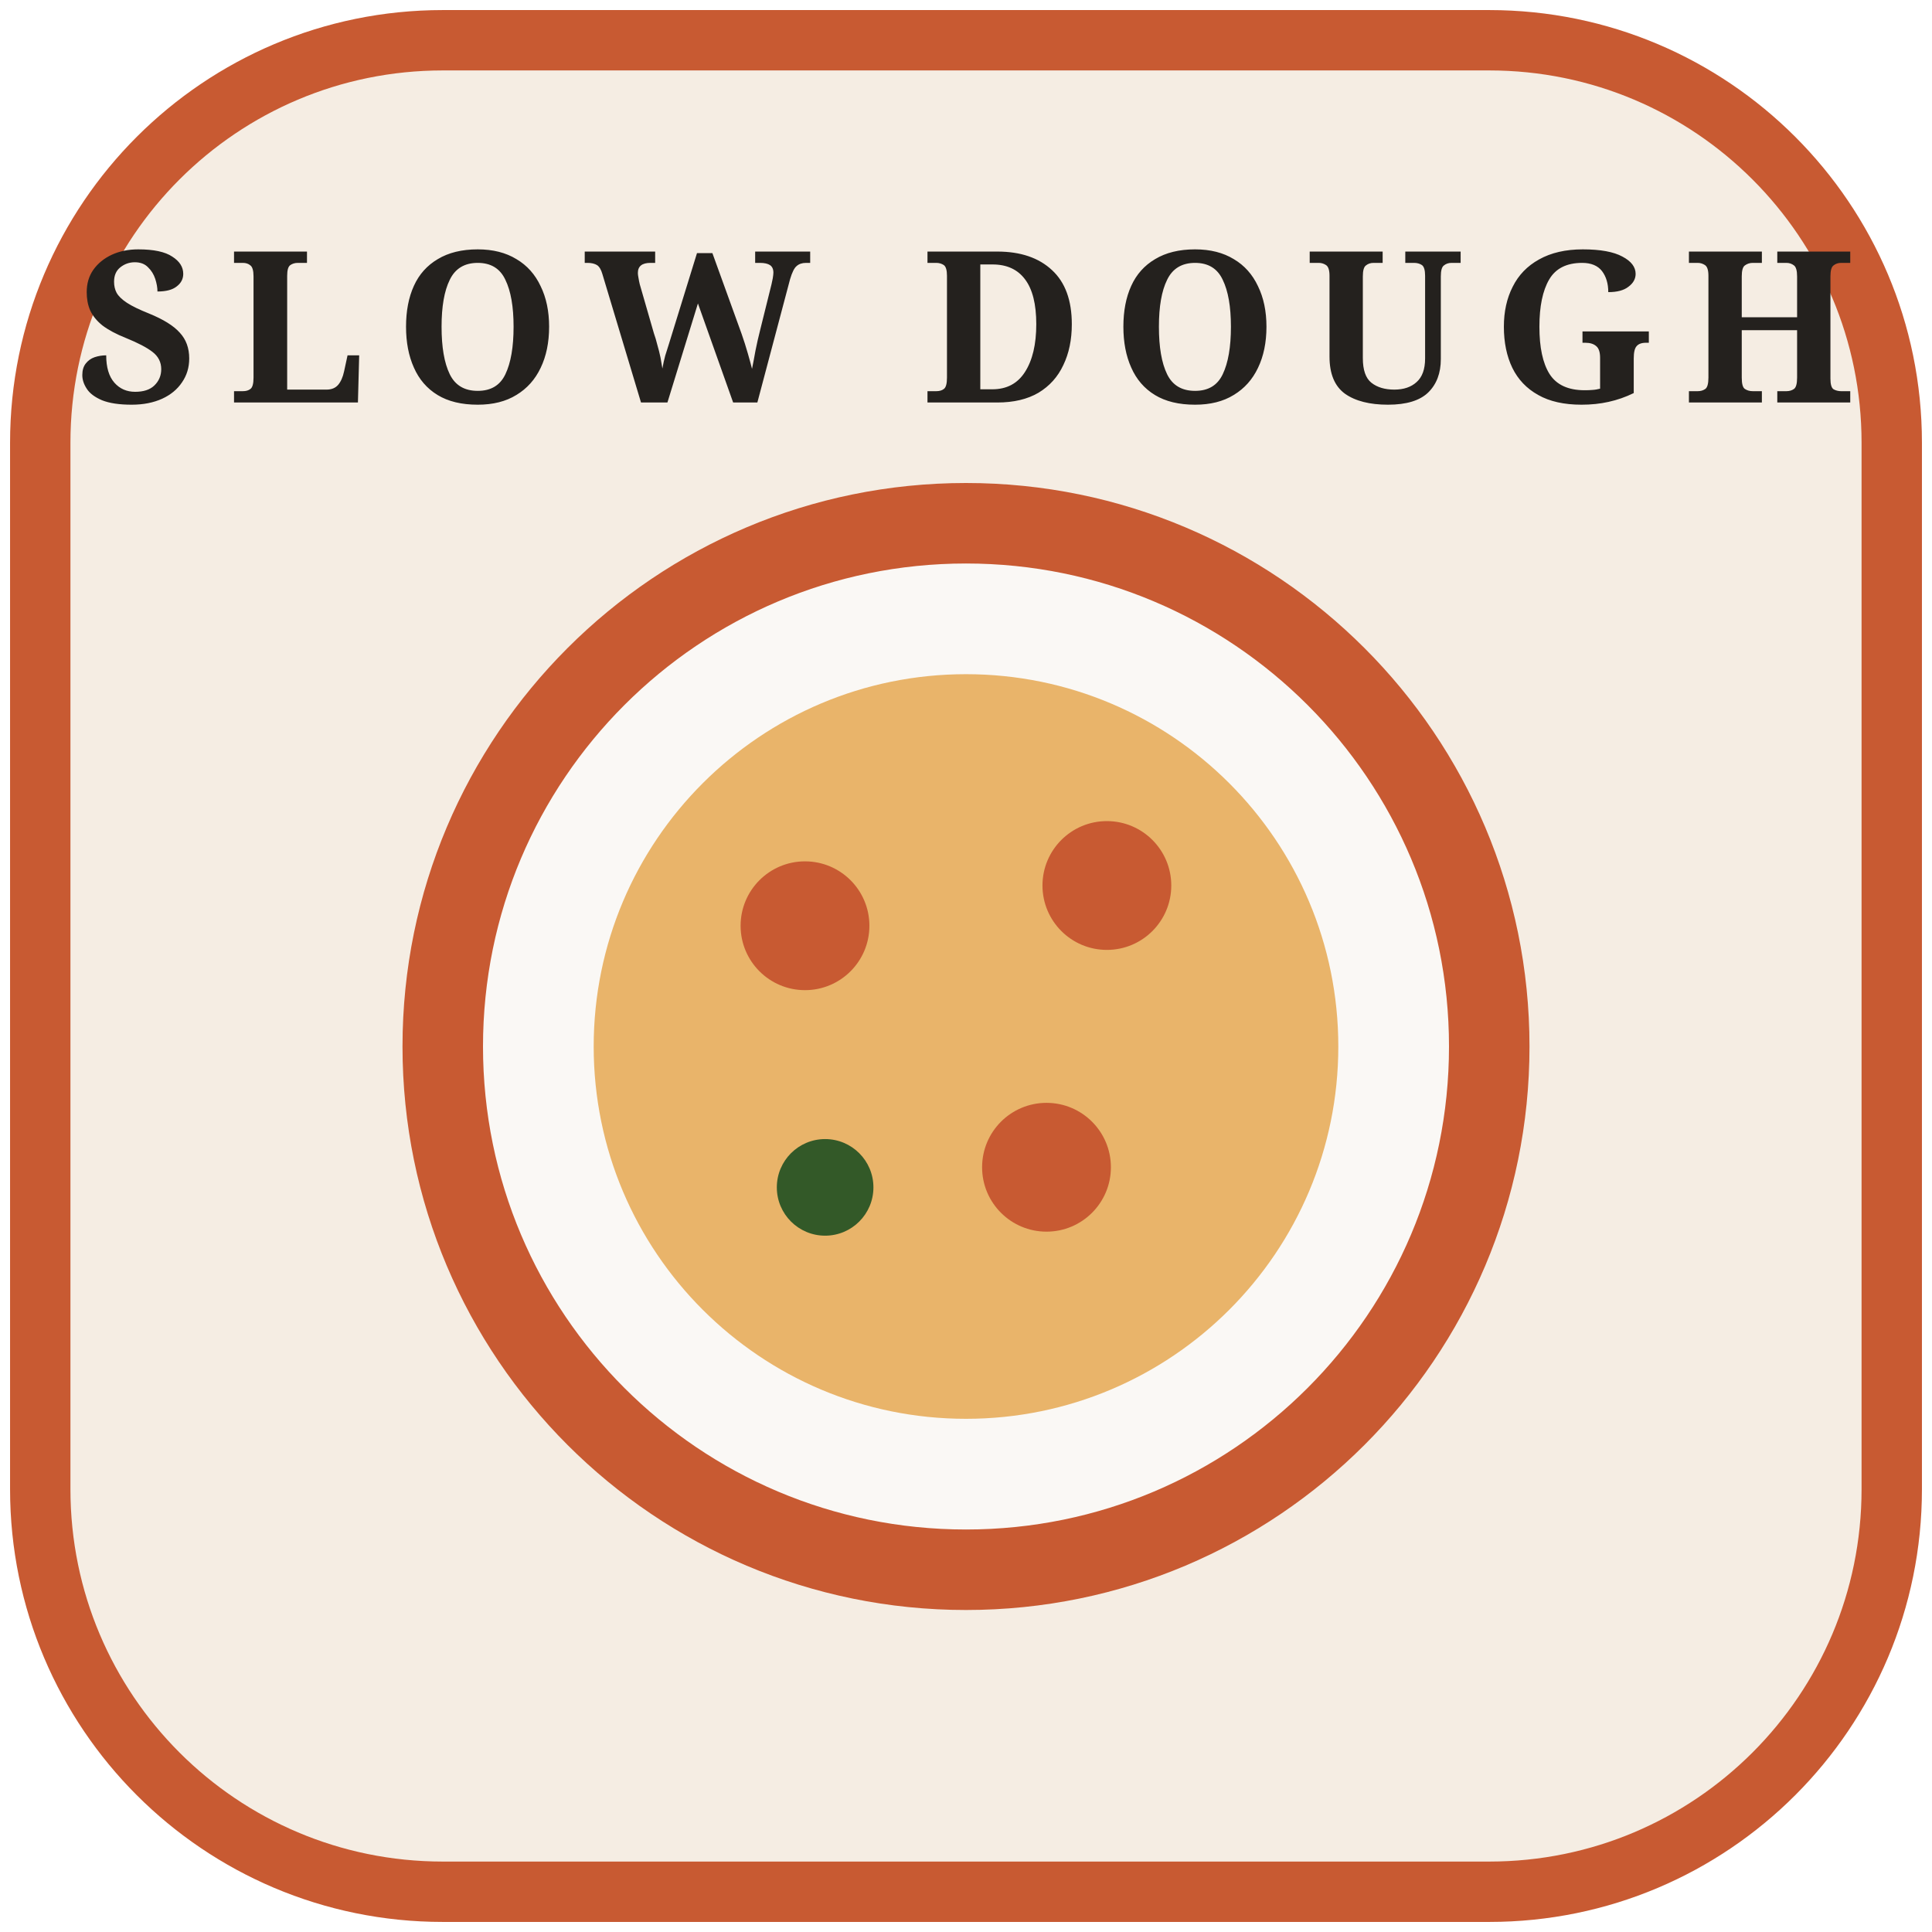
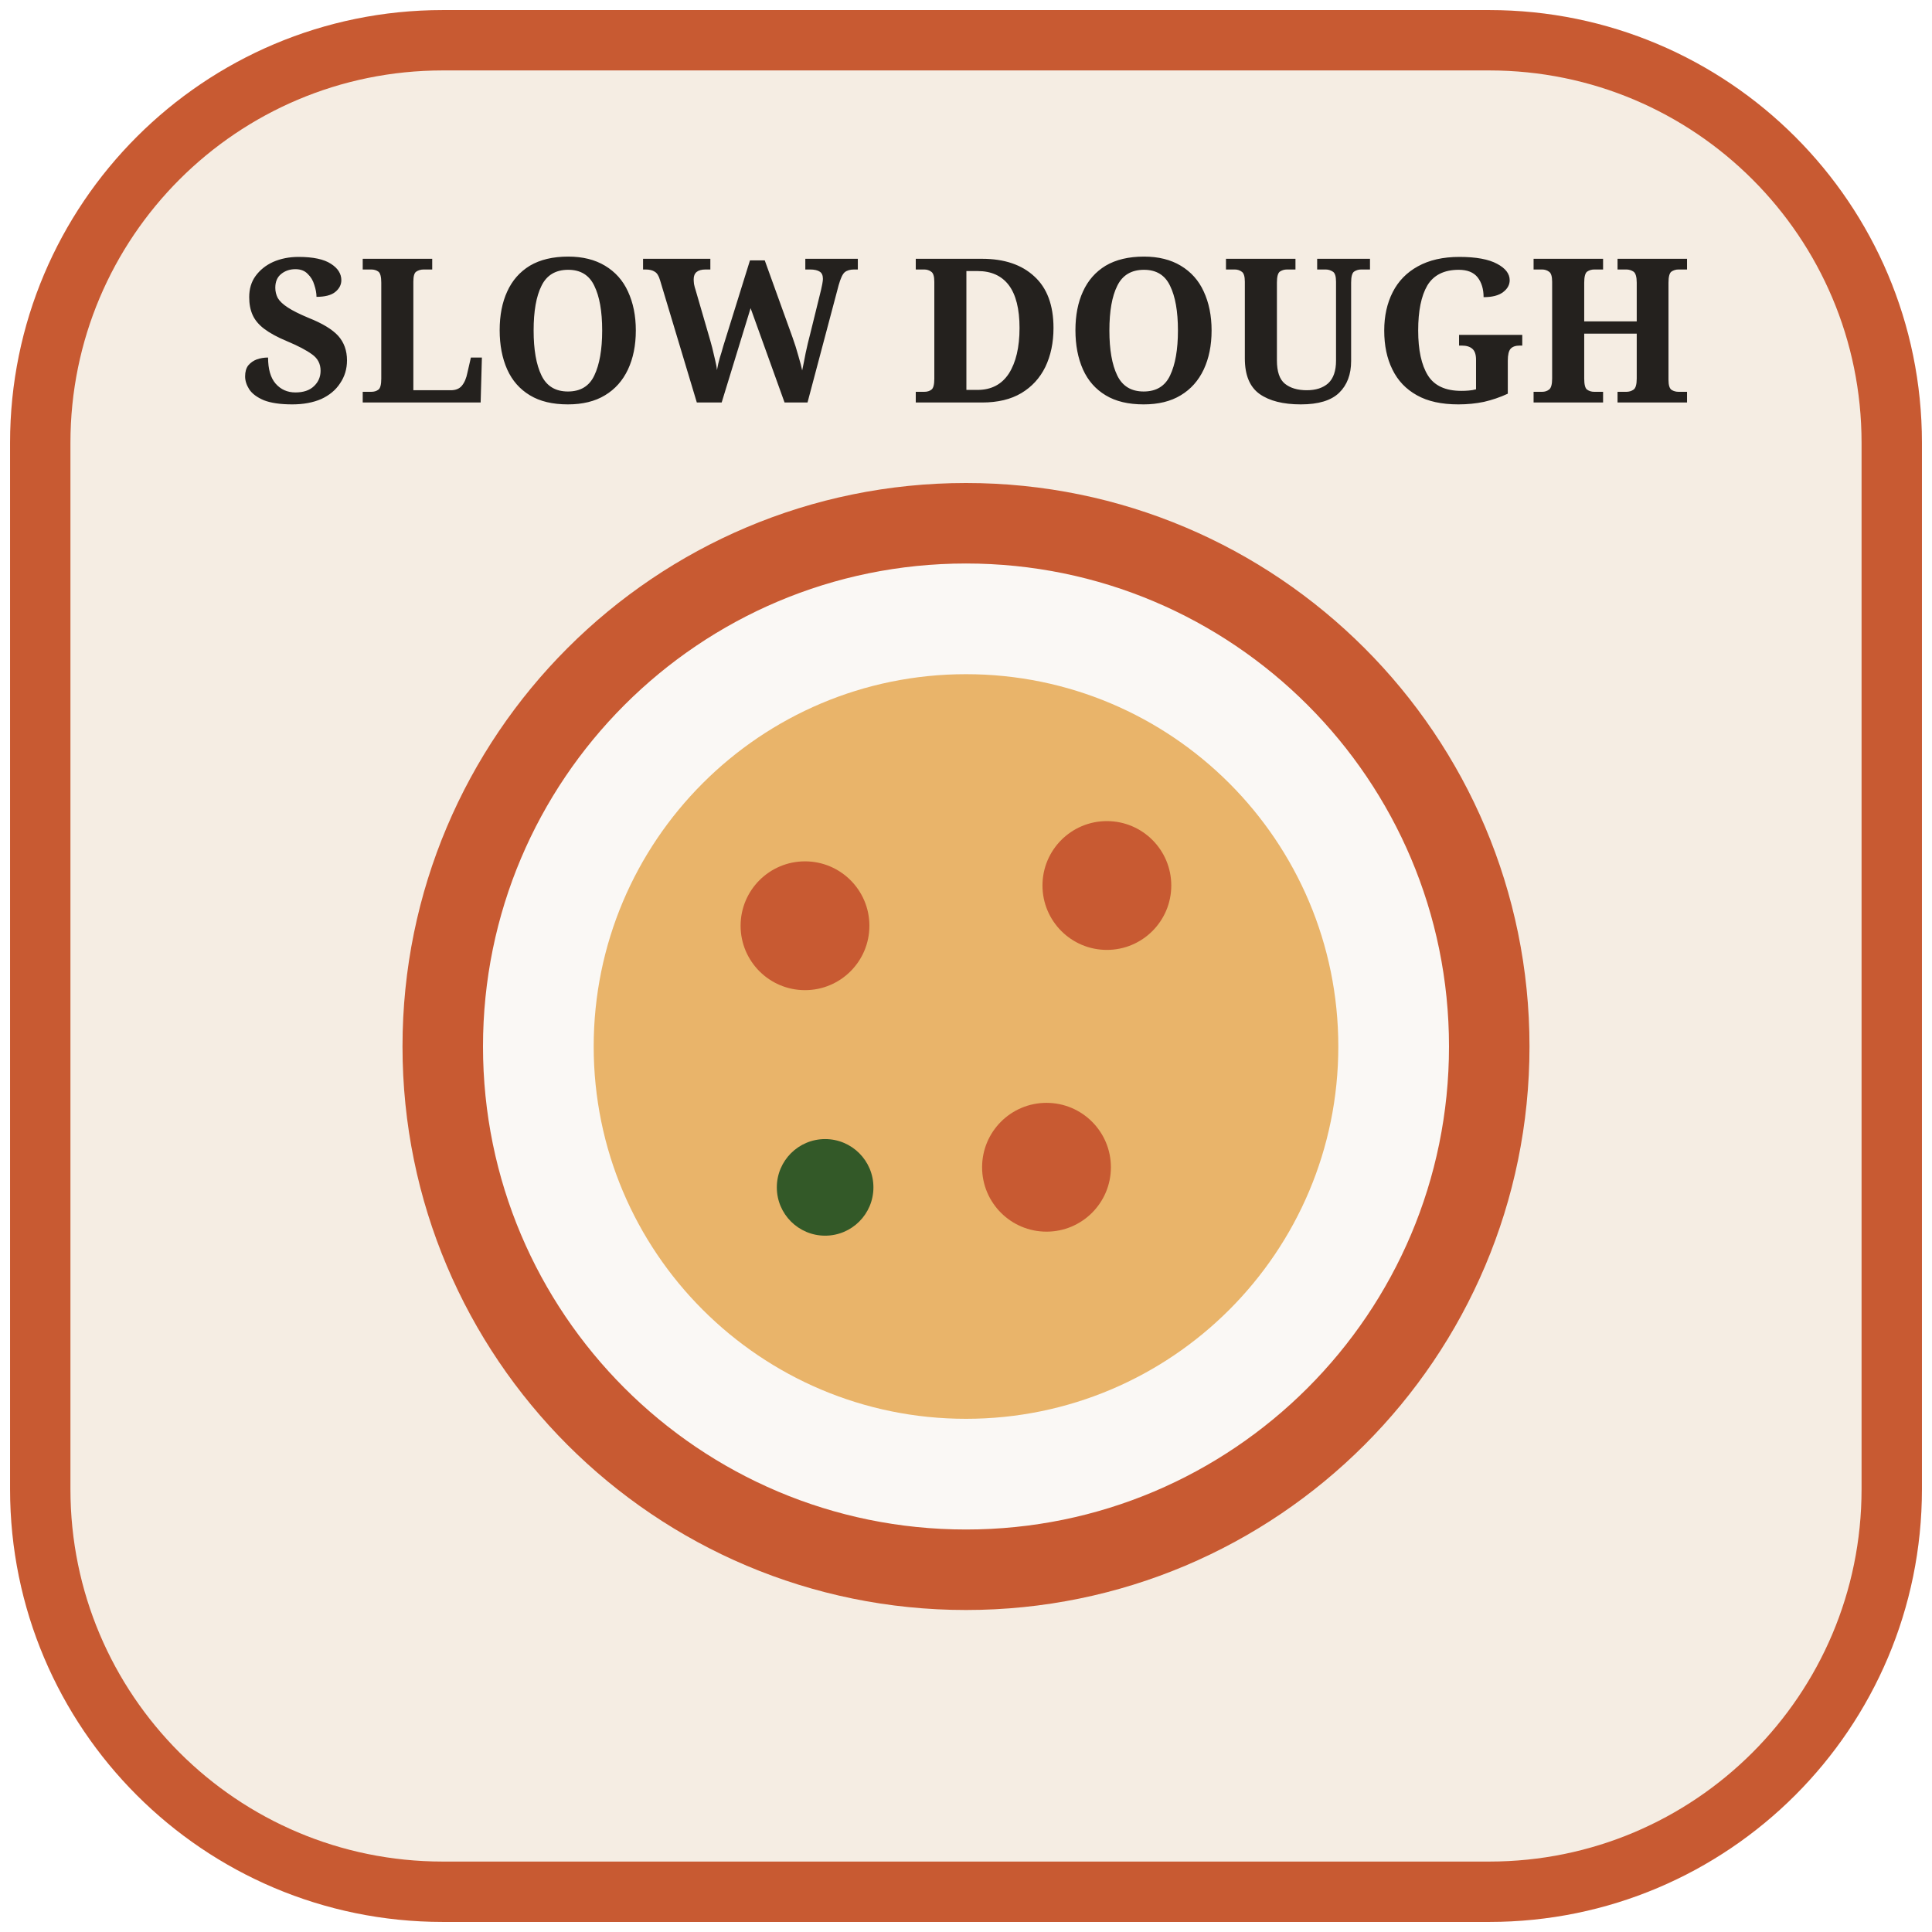
<svg xmlns="http://www.w3.org/2000/svg" viewBox="0 0 96 96" width="96" height="96" role="img" aria-label="Slow Dough Pizza Co.">
  <rect x="2" y="2" width="92" height="92" rx="20" fill="#f5ede3" stroke="#c85a32" stroke-width="3" />
  <circle cx="48" cy="52" r="26" fill="#faf8f5" stroke="#c85a32" stroke-width="4" />
  <circle cx="48" cy="52" r="18.5" fill="#e9b46a" />
  <circle cx="40" cy="46" r="3.2" fill="#c85a32" />
  <circle cx="55" cy="44" r="3.2" fill="#c85a32" />
  <circle cx="52" cy="58" r="3.2" fill="#c85a32" />
  <circle cx="41" cy="59" r="2.4" fill="#335928" />
-   <text x="48" y="20" text-anchor="middle" font-family="Georgia, serif" font-size="10.5" font-weight="700" fill="#24211e" letter-spacing="1.4">SLOW DOUGH</text>
+   <text x="48" y="20" text-anchor="middle" font-family="Georgia, serif" font-size="10" font-weight="700" fill="#24211e" textLength="68" lengthAdjust="spacingAndGlyphs">SLOW DOUGH</text>
</svg>
